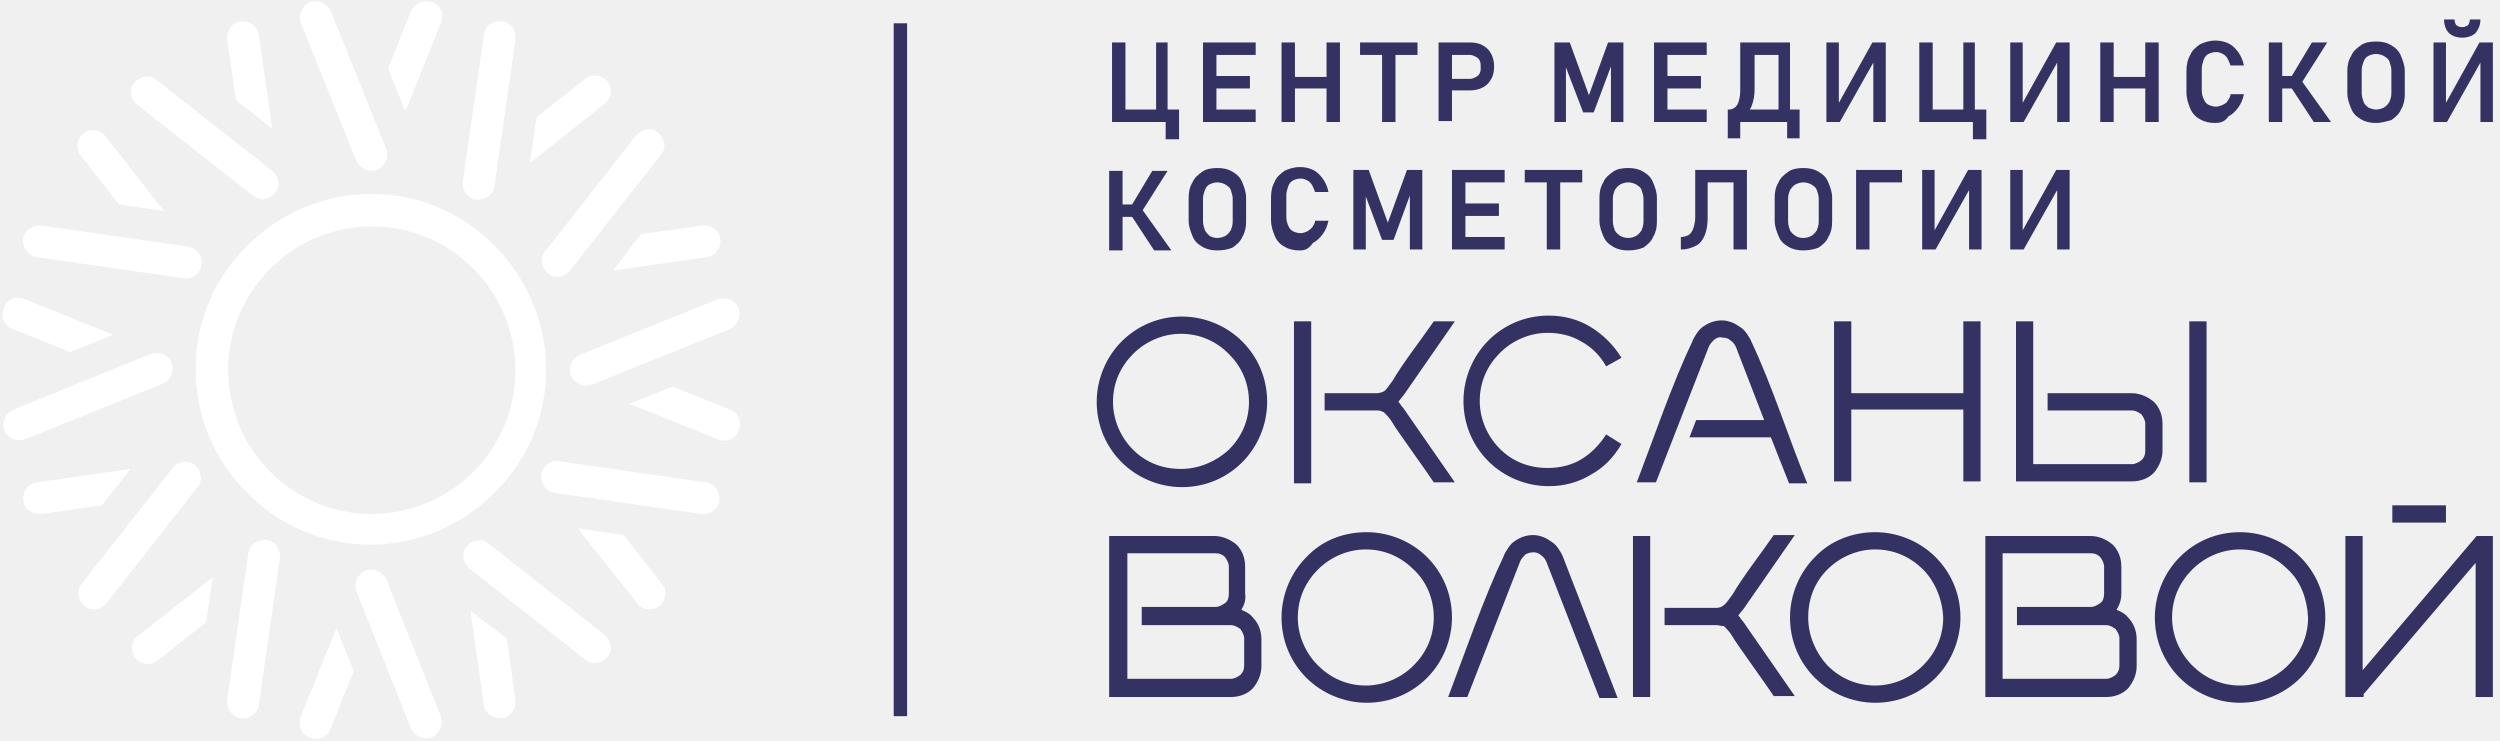
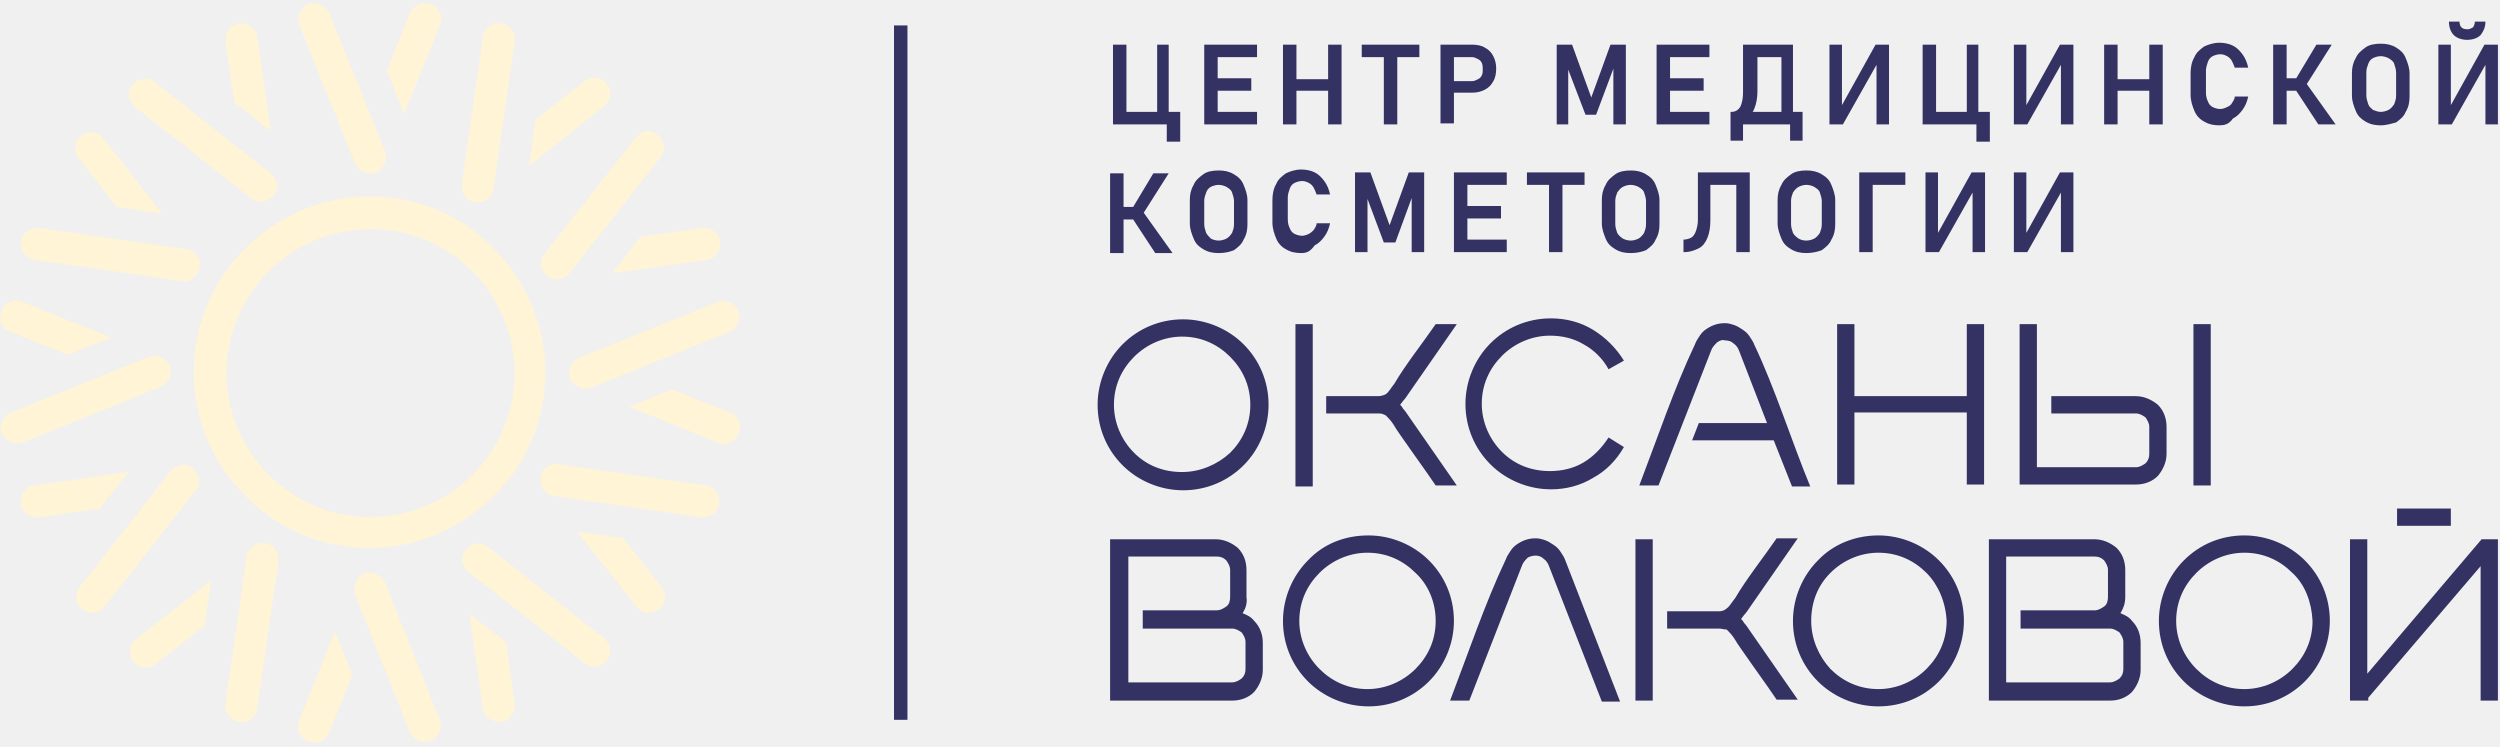
- <svg xmlns="http://www.w3.org/2000/svg" width="304" height="90" viewBox="0 0 304 90" fill="none">
-   <path fill-rule="evenodd" clip-rule="evenodd" d="M61.632 77.649L62.68 85.108C62.797 86.156 62.098 87.205 61.05 87.322C60.002 87.438 58.954 86.739 58.837 85.69L57.207 74.27L61.632 77.649ZM81.777 47L88.763 49.797C89.811 50.147 90.277 51.312 89.811 52.361C89.462 53.41 88.297 53.876 87.249 53.41L76.537 49.098L81.777 47ZM65.242 14.254L71.18 9.592C71.996 8.893 73.276 9.126 73.859 9.942C74.557 10.758 74.324 12.04 73.509 12.622L64.427 19.847L65.242 14.254ZM75.838 65.063L80.496 71.007C81.195 71.822 80.962 73.104 80.147 73.687C79.331 74.386 78.05 74.153 77.468 73.337L70.249 64.248L75.838 65.063ZM77.934 28.471L85.386 27.422C86.434 27.306 87.482 28.005 87.599 29.054C87.715 30.103 87.017 31.151 85.969 31.268L74.557 32.899L77.934 28.471ZM47.193 8.31L49.988 1.318C50.454 0.386 51.618 -0.08 52.55 0.269C53.598 0.619 54.063 1.784 53.598 2.833L49.289 13.555L47.193 8.31ZM14.473 24.858L9.815 18.915C9.117 18.099 9.35 16.817 10.165 16.235C10.98 15.536 12.261 15.769 12.843 16.584L19.946 25.674L14.473 24.858ZM28.679 12.156L27.631 4.814C27.515 3.765 28.213 2.717 29.261 2.6C30.309 2.484 31.357 3.183 31.474 4.232L33.104 15.652L28.679 12.156ZM43.001 81.611L40.207 88.604C39.857 89.652 38.693 90.119 37.645 89.652C36.597 89.303 36.131 88.137 36.597 87.089L40.905 76.367L43.001 81.611ZM8.534 42.805L1.548 40.008C0.5 39.658 0.034 38.493 0.5 37.444C0.849 36.395 2.014 35.929 3.062 36.395L13.774 40.707L8.534 42.805ZM12.377 61.451L5.041 62.5C3.877 62.616 2.945 61.917 2.829 60.868C2.712 59.819 3.411 58.77 4.459 58.654L15.87 57.022L12.377 61.451ZM25.069 75.668L19.131 80.329C18.316 81.029 17.035 80.796 16.453 79.98C15.754 79.164 15.987 77.882 16.802 77.3L25.884 70.191L25.069 75.668ZM87.249 36.395C88.297 36.046 89.345 36.512 89.811 37.444C90.16 38.493 89.695 39.542 88.763 40.008L71.996 46.767C70.948 47.117 69.9 46.651 69.434 45.718C69.084 44.67 69.55 43.621 70.482 43.155L87.249 36.395ZM73.509 77.183C74.324 77.882 74.557 79.048 73.859 79.863C73.16 80.679 71.996 80.912 71.18 80.213L57.091 69.142C56.276 68.443 56.043 67.278 56.742 66.462C57.44 65.646 58.605 65.413 59.42 66.112L73.509 77.183ZM85.852 58.654C86.9 58.77 87.599 59.819 87.482 60.868C87.366 61.917 86.318 62.616 85.27 62.5L67.454 59.936C66.406 59.819 65.708 58.77 65.824 57.722C65.941 56.673 66.989 55.857 68.037 56.09L85.852 58.654ZM58.837 4.232C58.954 3.183 60.002 2.367 61.05 2.6C62.098 2.717 62.797 3.649 62.68 4.814L60.118 22.644C60.002 23.693 58.954 24.392 57.906 24.276C56.858 24.159 56.159 23.11 56.276 22.062L58.837 4.232ZM77.352 16.468C78.05 15.652 79.215 15.419 80.03 16.118C80.845 16.817 81.078 17.983 80.379 18.799L69.317 32.899C68.619 33.715 67.454 33.948 66.639 33.249C65.824 32.55 65.591 31.384 66.29 30.569L77.352 16.468ZM36.597 2.833C36.248 1.784 36.714 0.736 37.645 0.269C38.693 -0.08 39.741 0.386 40.207 1.318L46.96 18.099C47.31 19.148 46.844 20.197 45.912 20.663C44.864 21.013 43.816 20.547 43.351 19.614L36.597 2.833ZM3.062 53.41C2.014 53.759 0.966 53.293 0.5 52.361C0.151 51.429 0.616 50.263 1.664 49.797L18.316 43.038C19.363 42.688 20.412 43.155 20.877 44.087C21.227 45.136 20.761 46.184 19.829 46.651L3.062 53.41ZM4.459 31.268C3.411 31.151 2.712 30.103 2.829 29.054C2.945 28.005 3.993 27.306 5.041 27.422L22.857 29.986C23.905 30.103 24.72 31.151 24.487 32.2C24.371 33.249 23.323 34.065 22.275 33.832L4.459 31.268ZM16.685 12.739C15.87 12.04 15.637 10.874 16.336 10.058C17.035 9.243 18.199 9.01 19.014 9.709L33.104 20.78C33.919 21.479 34.152 22.644 33.453 23.46C32.754 24.276 31.59 24.509 30.775 23.81L16.685 12.739ZM53.598 87.089C53.947 88.137 53.481 89.186 52.55 89.652C51.502 90.002 50.454 89.536 49.988 88.604L43.351 71.939C43.001 70.89 43.467 69.841 44.399 69.375C45.447 69.026 46.495 69.492 46.96 70.424L53.598 87.089ZM31.474 85.69C31.357 86.739 30.309 87.555 29.261 87.322C28.213 87.205 27.515 86.156 27.631 85.108L30.193 67.278C30.309 66.229 31.357 65.529 32.405 65.646C33.453 65.763 34.152 66.811 34.035 67.86L31.474 85.69ZM12.959 73.337C12.261 74.153 11.096 74.386 10.281 73.687C9.466 72.988 9.233 71.822 9.932 71.007L20.994 56.906C21.692 56.09 22.857 55.857 23.672 56.556C24.487 57.255 24.72 58.421 24.021 59.236L12.959 73.337ZM32.871 32.666C29.727 35.813 27.747 40.125 27.747 45.019C27.747 49.797 29.727 54.225 32.871 57.372C36.015 60.518 40.323 62.5 45.214 62.5C49.988 62.5 54.413 60.518 57.557 57.372C60.701 54.225 62.68 49.914 62.68 45.019C62.68 40.241 60.701 35.813 57.557 32.666C54.413 29.52 50.104 27.539 45.214 27.539C40.323 27.539 36.015 29.52 32.871 32.666ZM23.788 44.903C23.788 39.076 26.117 33.715 30.076 29.869C33.919 26.024 39.275 23.577 45.097 23.577C50.919 23.577 56.276 25.907 60.118 29.869C63.961 33.715 66.406 39.076 66.406 44.903C66.406 50.729 64.077 56.09 60.118 59.936C56.276 63.781 50.919 66.229 45.097 66.229C39.275 66.229 33.919 63.898 30.076 59.936C26.234 56.207 23.788 50.846 23.788 44.903Z" fill="white" />
-   <path d="M257.371 74.153C257.954 74.386 258.419 74.619 258.769 75.085C259.467 75.784 259.817 76.716 259.817 77.765V81.028C259.817 82.077 259.351 83.009 258.769 83.708C258.07 84.408 257.139 84.757 256.091 84.757H241.419V65.179H254.228C255.276 65.179 256.207 65.645 256.906 66.228C257.604 66.927 257.954 67.86 257.954 68.908V72.171C257.954 72.987 257.721 73.57 257.371 74.153ZM243.515 67.277V82.543H256.091C256.556 82.543 256.906 82.31 257.255 82.077C257.604 81.727 257.721 81.378 257.721 80.912V77.649C257.721 77.182 257.488 76.833 257.255 76.483C256.906 76.25 256.556 76.017 256.091 76.017H245.261V73.803H254.228C254.693 73.803 255.043 73.57 255.392 73.337C255.741 73.104 255.858 72.638 255.858 72.171V68.908C255.858 68.442 255.625 68.093 255.392 67.743C255.043 67.393 254.693 67.277 254.228 67.277H243.515ZM185.527 67.393C185.294 67.626 184.944 67.976 184.828 68.326L178.424 84.757H176.095C178.191 79.28 180.403 72.754 182.848 67.626C182.965 67.277 183.198 66.927 183.431 66.578C183.663 66.228 183.896 65.995 184.246 65.762C184.944 65.296 185.643 65.063 186.458 65.063C186.924 65.063 187.273 65.179 187.623 65.296C187.972 65.412 188.321 65.645 188.67 65.878C189.02 66.112 189.253 66.345 189.486 66.694C189.718 67.044 189.951 67.393 190.068 67.743L196.705 84.874H194.493L188.088 68.442C187.972 68.093 187.739 67.743 187.39 67.51C187.157 67.277 186.807 67.16 186.458 67.16C186.109 67.16 185.759 67.277 185.527 67.393ZM166.197 64.713C168.992 64.713 171.67 65.878 173.533 67.743C175.396 69.608 176.56 72.171 176.56 75.085C176.56 77.882 175.396 80.562 173.533 82.427C171.67 84.291 169.108 85.457 166.197 85.457C163.402 85.457 160.724 84.291 158.861 82.427C156.998 80.562 155.834 77.998 155.834 75.085C155.834 72.288 156.998 69.608 158.861 67.743C160.724 65.762 163.286 64.713 166.197 64.713ZM171.903 69.258C170.389 67.743 168.41 66.811 166.081 66.811C163.868 66.811 161.772 67.743 160.259 69.258C158.745 70.773 157.813 72.754 157.813 75.085C157.813 77.299 158.745 79.397 160.259 80.912C161.772 82.427 163.752 83.359 166.081 83.359C168.293 83.359 170.389 82.427 171.903 80.912C173.417 79.397 174.348 77.415 174.348 75.085C174.348 72.754 173.417 70.656 171.903 69.258ZM228.028 64.713C230.823 64.713 233.501 65.878 235.364 67.743C237.227 69.608 238.391 72.171 238.391 75.085C238.391 77.882 237.227 80.562 235.364 82.427C233.501 84.291 230.939 85.457 228.028 85.457C225.233 85.457 222.555 84.291 220.692 82.427C218.829 80.562 217.665 77.998 217.665 75.085C217.665 72.288 218.829 69.608 220.692 67.743C222.555 65.762 225.233 64.713 228.028 64.713ZM233.85 69.258C232.336 67.743 230.357 66.811 228.028 66.811C225.816 66.811 223.72 67.743 222.206 69.258C220.692 70.773 219.877 72.754 219.877 75.085C219.877 77.299 220.809 79.397 222.206 80.912C223.72 82.427 225.699 83.359 228.028 83.359C230.24 83.359 232.336 82.427 233.85 80.912C235.364 79.397 236.295 77.415 236.295 75.085C236.179 72.754 235.247 70.656 233.85 69.258ZM272.393 64.713C275.187 64.713 277.865 65.878 279.728 67.743C281.592 69.608 282.756 72.171 282.756 75.085C282.756 77.882 281.592 80.562 279.728 82.427C277.865 84.291 275.304 85.457 272.393 85.457C269.598 85.457 266.92 84.291 265.057 82.427C263.194 80.562 262.029 77.998 262.029 75.085C262.029 72.288 263.194 69.608 265.057 67.743C267.036 65.762 269.598 64.713 272.393 64.713ZM278.215 69.258C276.701 67.743 274.721 66.811 272.393 66.811C270.18 66.811 268.084 67.743 266.57 69.258C265.057 70.773 264.125 72.754 264.125 75.085C264.125 77.299 265.057 79.397 266.57 80.912C268.084 82.427 270.064 83.359 272.393 83.359C274.605 83.359 276.701 82.427 278.215 80.912C279.728 79.397 280.66 77.415 280.66 75.085C280.544 72.754 279.728 70.656 278.215 69.258ZM286.831 84.757H285.201V65.179H287.297V81.494L301.154 65.179H303.133V84.757H301.037V68.442L287.414 84.408V84.757H286.831ZM297.428 61.45V63.548H290.907V61.45H297.428ZM150.943 74.153C151.525 74.386 151.991 74.619 152.34 75.085C153.039 75.784 153.388 76.716 153.388 77.765V81.028C153.388 82.077 152.923 83.009 152.34 83.708C151.642 84.408 150.71 84.757 149.662 84.757H134.874V65.179H147.683C148.731 65.179 149.662 65.645 150.361 66.228C151.06 66.927 151.409 67.86 151.409 68.908V72.171C151.525 72.987 151.292 73.57 150.943 74.153ZM137.087 67.277V82.543H149.662C150.128 82.543 150.477 82.31 150.827 82.077C151.176 81.727 151.292 81.378 151.292 80.912V77.649C151.292 77.182 151.06 76.833 150.827 76.483C150.477 76.25 150.128 76.017 149.662 76.017H138.833V73.803H147.799C148.265 73.803 148.614 73.57 148.964 73.337C149.313 73.104 149.429 72.638 149.429 72.171V68.908C149.429 68.442 149.197 68.093 148.964 67.743C148.614 67.393 148.265 67.277 147.799 67.277H137.087ZM149.429 43.037C147.916 41.522 145.936 40.59 143.607 40.59C141.395 40.59 139.299 41.522 137.785 43.037C136.271 44.552 135.34 46.533 135.34 48.864C135.34 51.078 136.271 53.176 137.785 54.691C139.299 56.206 141.278 57.022 143.607 57.022C145.82 57.022 147.916 56.089 149.429 54.691C150.943 53.176 151.875 51.195 151.875 48.864C151.875 46.533 150.943 44.552 149.429 43.037ZM143.724 38.492C146.518 38.492 149.197 39.658 151.06 41.522C152.923 43.387 154.087 45.951 154.087 48.864C154.087 51.661 152.923 54.341 151.06 56.206C149.197 58.071 146.635 59.236 143.724 59.236C140.929 59.236 138.251 58.071 136.388 56.206C134.525 54.341 133.36 51.778 133.36 48.864C133.36 46.067 134.525 43.387 136.388 41.522C138.251 39.658 140.813 38.492 143.724 38.492ZM157.93 39.075H159.443V47.582V51.195V58.77H157.347V39.075H157.93ZM167.478 49.913H161.074V47.815H167.362C167.711 47.815 168.06 47.699 168.293 47.582C168.642 47.349 168.875 46.883 169.341 46.3C170.622 44.086 172.834 41.289 174.348 39.075H176.91L171.088 47.466C170.855 47.815 170.622 48.165 170.389 48.398C170.273 48.515 170.156 48.748 170.04 48.864C170.156 48.981 170.273 49.097 170.389 49.33C170.622 49.563 170.855 49.913 171.088 50.263L176.91 58.653H174.348C173.766 57.721 169.458 51.778 169.341 51.428C168.992 50.845 168.642 50.496 168.293 50.146C168.06 50.03 167.827 49.913 167.478 49.913ZM208.466 41.289C208.233 41.522 207.883 41.872 207.767 42.222L201.363 58.653H199.034C201.13 53.176 203.342 46.65 205.788 41.522C205.904 41.173 206.137 40.823 206.37 40.474C206.603 40.124 206.836 39.891 207.185 39.658C207.883 39.192 208.582 38.959 209.397 38.959C209.863 38.959 210.212 39.075 210.562 39.192C210.911 39.308 211.26 39.541 211.61 39.774C211.959 40.008 212.192 40.241 212.425 40.59C212.658 40.94 212.891 41.289 213.007 41.639C215.452 46.767 217.548 53.409 219.761 58.77H217.548L215.336 53.176H205.438L206.253 51.078H214.521L211.144 42.338C211.027 41.989 210.795 41.639 210.445 41.406C210.212 41.173 209.863 41.056 209.514 41.056C209.048 40.94 208.815 41.056 208.466 41.289ZM240.837 39.658V58.537H238.741V49.797H225.117V58.537H223.021V39.075H225.117V47.815H238.741V39.075H240.837V39.658ZM268.317 58.653H266.221V39.075H268.317V58.653ZM259.235 47.815C260.283 47.815 261.214 48.282 261.913 48.864C262.611 49.563 262.961 50.496 262.961 51.544V54.807C262.961 55.856 262.495 56.789 261.913 57.488C261.214 58.187 260.283 58.537 259.235 58.537H245.145V39.075H247.241V56.439H259.235C259.7 56.439 260.05 56.206 260.399 55.973C260.748 55.623 260.865 55.274 260.865 54.807V51.544C260.865 51.078 260.632 50.729 260.399 50.379C260.05 50.146 259.7 49.913 259.235 49.913H248.988V47.815H259.235ZM197.171 53.992C196.239 55.623 194.958 56.905 193.445 57.721C191.931 58.653 190.184 59.119 188.321 59.119C185.527 59.119 182.848 57.954 180.985 56.089C179.122 54.225 177.958 51.661 177.958 48.748C177.958 45.951 179.122 43.27 180.985 41.406C182.848 39.541 185.41 38.376 188.321 38.376C190.184 38.376 191.931 38.842 193.445 39.774C194.958 40.707 196.239 41.989 197.171 43.504L195.308 44.552C194.609 43.27 193.561 42.222 192.28 41.522C191.116 40.823 189.718 40.474 188.205 40.474C185.992 40.474 183.896 41.406 182.383 42.921C180.869 44.436 179.937 46.417 179.937 48.748C179.937 50.962 180.869 53.059 182.383 54.575C183.896 56.089 185.876 56.905 188.205 56.905C189.718 56.905 191.116 56.556 192.28 55.856C193.445 55.157 194.493 54.108 195.308 52.826L197.171 53.992ZM208.699 76.017H202.411V73.919H208.699C209.048 73.919 209.397 73.803 209.63 73.57C209.979 73.337 210.212 72.871 210.678 72.288C211.959 70.074 214.171 67.277 215.685 65.063H218.247L212.425 73.453C212.192 73.803 211.959 74.153 211.726 74.386C211.61 74.502 211.493 74.735 211.377 74.852C211.493 74.968 211.61 75.085 211.726 75.318C211.959 75.551 212.192 75.9 212.425 76.25L218.247 84.641H215.685C215.103 83.708 210.795 77.765 210.678 77.415C210.329 76.833 209.979 76.483 209.63 76.134C209.281 76.134 209.048 76.017 208.699 76.017ZM200.664 65.179V84.757H198.568V65.179H200.664Z" fill="#343263" />
-   <path d="M110.305 2.832H108.675V87.088H110.305V2.832Z" fill="#343263" />
-   <path d="M148.033 30.452C147.334 30.452 146.752 30.336 146.17 29.986C145.588 29.637 145.238 29.287 145.005 28.704C144.773 28.122 144.54 27.539 144.54 26.84V24.043C144.54 23.344 144.656 22.761 145.005 22.178C145.238 21.596 145.704 21.246 146.17 20.896C146.636 20.547 147.334 20.43 148.033 20.43C148.732 20.43 149.314 20.547 149.896 20.896C150.478 21.246 150.828 21.596 151.06 22.178C151.293 22.761 151.526 23.344 151.526 24.043V26.956C151.526 27.655 151.41 28.238 151.06 28.821C150.828 29.404 150.362 29.753 149.896 30.103C149.314 30.336 148.732 30.452 148.033 30.452ZM148.033 28.937C148.382 28.937 148.732 28.821 148.965 28.704C149.197 28.588 149.43 28.355 149.663 28.005C149.78 27.655 149.896 27.422 149.896 26.956V24.159C149.896 23.81 149.78 23.46 149.663 23.111C149.547 22.761 149.314 22.644 148.965 22.411C148.732 22.295 148.382 22.178 148.033 22.178C147.684 22.178 147.334 22.295 147.101 22.411C146.869 22.528 146.636 22.761 146.519 23.111C146.403 23.46 146.286 23.693 146.286 24.159V26.956C146.286 27.306 146.403 27.655 146.519 28.005C146.636 28.238 146.869 28.471 147.101 28.704C147.334 28.821 147.684 28.937 148.033 28.937ZM158.047 30.452C157.348 30.452 156.766 30.336 156.184 29.986C155.718 29.753 155.252 29.287 155.02 28.704C154.787 28.122 154.554 27.539 154.554 26.723V24.043C154.554 23.344 154.67 22.644 155.02 22.062C155.252 21.479 155.718 21.13 156.184 20.78C156.65 20.547 157.348 20.314 158.047 20.314C158.629 20.314 159.211 20.43 159.677 20.663C160.143 20.896 160.492 21.246 160.842 21.712C161.191 22.178 161.424 22.761 161.54 23.344H159.91C159.794 22.994 159.677 22.761 159.561 22.528C159.444 22.295 159.211 22.062 158.979 21.945C158.746 21.829 158.513 21.712 158.163 21.712C157.814 21.712 157.465 21.829 157.232 21.945C156.999 22.062 156.766 22.295 156.65 22.644C156.533 22.994 156.417 23.344 156.417 23.693V26.374C156.417 26.84 156.533 27.189 156.65 27.422C156.766 27.772 156.999 28.005 157.232 28.122C157.465 28.238 157.814 28.355 158.163 28.355C158.396 28.355 158.746 28.238 158.979 28.122C159.211 28.005 159.444 27.772 159.561 27.655C159.677 27.422 159.91 27.189 159.91 26.84H161.54C161.424 27.422 161.191 28.005 160.842 28.471C160.492 28.937 160.143 29.287 159.677 29.52C159.095 30.336 158.629 30.452 158.047 30.452ZM171.089 20.663H172.952V30.336H171.438V22.994L171.554 23.46L169.458 29.17H168.061L165.965 23.577L166.082 22.994V30.336H164.568V20.663H166.431L168.76 27.073L171.089 20.663ZM176.561 20.663H177.26H178.192H182.966V22.178H178.192V24.742H182.267V26.257H178.192V28.821H182.966V30.336H178.192H177.26H176.561V20.663ZM189.719 22.178V30.336H188.089V22.178H185.411V20.663H192.398V22.178H189.719ZM197.987 30.452C197.288 30.452 196.706 30.336 196.124 29.986C195.541 29.637 195.192 29.287 194.959 28.704C194.726 28.122 194.493 27.539 194.493 26.84V24.043C194.493 23.344 194.61 22.761 194.959 22.178C195.192 21.596 195.658 21.246 196.124 20.896C196.589 20.547 197.288 20.43 197.987 20.43C198.685 20.43 199.268 20.547 199.85 20.896C200.432 21.246 200.781 21.596 201.014 22.178C201.247 22.761 201.48 23.344 201.48 24.043V26.956C201.48 27.655 201.364 28.238 201.014 28.821C200.781 29.404 200.316 29.753 199.85 30.103C199.268 30.336 198.685 30.452 197.987 30.452ZM197.987 28.937C198.336 28.937 198.685 28.821 198.918 28.704C199.151 28.588 199.384 28.355 199.617 28.005C199.733 27.655 199.85 27.422 199.85 26.956V24.159C199.85 23.81 199.733 23.46 199.617 23.111C199.501 22.761 199.268 22.644 198.918 22.411C198.685 22.295 198.336 22.178 197.987 22.178C197.637 22.178 197.288 22.295 197.055 22.411C196.822 22.528 196.589 22.761 196.357 23.111C196.24 23.46 196.124 23.693 196.124 24.159V26.956C196.124 27.306 196.24 27.655 196.357 28.005C196.473 28.238 196.706 28.471 197.055 28.704C197.288 28.821 197.637 28.937 197.987 28.937ZM204.391 28.821C204.74 28.821 205.09 28.704 205.323 28.588C205.556 28.471 205.788 28.122 205.905 27.772C206.021 27.422 206.138 26.956 206.138 26.49V20.663H207.069H207.768H210.912H211.611H212.426V30.336H210.795V22.178H207.651V26.49C207.651 27.306 207.535 28.005 207.302 28.588C207.069 29.17 206.72 29.637 206.254 29.87C205.788 30.103 205.206 30.336 204.508 30.336H204.391V28.821ZM219.296 30.452C218.597 30.452 218.015 30.336 217.433 29.986C216.85 29.637 216.501 29.287 216.268 28.704C216.035 28.122 215.802 27.539 215.802 26.84V24.043C215.802 23.344 215.919 22.761 216.268 22.178C216.501 21.596 216.967 21.246 217.433 20.896C217.898 20.547 218.597 20.43 219.296 20.43C219.994 20.43 220.577 20.547 221.159 20.896C221.741 21.246 222.09 21.596 222.323 22.178C222.556 22.761 222.789 23.344 222.789 24.043V26.956C222.789 27.655 222.673 28.238 222.323 28.821C222.09 29.404 221.625 29.753 221.159 30.103C220.577 30.336 219.878 30.452 219.296 30.452ZM219.296 28.937C219.645 28.937 219.994 28.821 220.227 28.704C220.46 28.588 220.693 28.355 220.926 28.005C221.042 27.655 221.159 27.422 221.159 26.956V24.159C221.159 23.81 221.042 23.46 220.926 23.111C220.809 22.761 220.577 22.644 220.227 22.411C219.994 22.295 219.645 22.178 219.296 22.178C218.946 22.178 218.597 22.295 218.364 22.411C218.131 22.528 217.898 22.761 217.666 23.111C217.549 23.46 217.433 23.693 217.433 24.159V26.956C217.433 27.306 217.549 27.655 217.666 28.005C217.782 28.238 218.015 28.471 218.364 28.704C218.597 28.821 218.83 28.937 219.296 28.937ZM225.7 20.663H226.399H227.33H231.289V22.178H227.33V30.336H225.7V20.663ZM301.62 2.367C301.62 3.066 301.388 3.533 301.038 3.999C300.689 4.348 300.107 4.581 299.408 4.581C298.709 4.581 298.127 4.348 297.778 3.999C297.429 3.649 297.196 3.066 297.196 2.367H298.477C298.477 2.717 298.593 2.95 298.709 3.066C298.826 3.183 299.059 3.299 299.408 3.299C299.757 3.299 299.874 3.183 300.107 3.066C300.223 2.95 300.34 2.6 300.34 2.367H301.62ZM140.348 5.164H141.978V13.322H142.677H143.375V16.934H141.745V14.836H140.464H136.738H136.039H135.224V5.164H136.855V13.322H140.581V5.164H140.348ZM146.286 5.164H146.985H147.917H152.691V6.679H147.917V9.243H151.992V10.758H147.917V13.322H152.691V14.836H147.917H146.985H146.286V5.164ZM176.561 6.679V9.592H178.774C179.007 9.592 179.24 9.476 179.472 9.359C179.705 9.243 179.822 9.126 179.938 8.893C180.055 8.66 180.055 8.427 180.055 8.194C180.055 7.961 180.055 7.611 179.938 7.378C179.822 7.145 179.705 7.029 179.472 6.912C179.24 6.796 179.007 6.679 178.774 6.679H176.561ZM174.931 5.164H175.746H176.561H178.774C179.356 5.164 179.938 5.281 180.288 5.514C180.753 5.747 181.103 6.096 181.335 6.562C181.568 7.029 181.685 7.495 181.685 8.077C181.685 8.66 181.568 9.243 181.335 9.592C181.103 10.059 180.753 10.408 180.288 10.641C179.822 10.874 179.356 10.991 178.774 10.991H176.561V14.72H174.931V5.164ZM161.307 5.164H162.938V14.836H161.307V10.758H157.465V14.836H155.835V5.164H157.465V9.359H161.307V5.164ZM169.691 6.679V14.836H168.061V6.679H165.383V5.164H172.369V6.679H169.691ZM201.131 5.164H201.829H202.761H207.535V6.679H202.761V9.243H206.836V10.758H202.761V13.322H207.535V14.836H202.761H201.829H201.131V5.164ZM213.357 6.679V10.874C213.357 11.573 213.241 12.273 213.008 12.855C212.891 13.088 212.891 13.205 212.775 13.322H216.268V6.679H213.357ZM210.213 13.322C210.679 13.322 211.028 13.088 211.261 12.739C211.494 12.273 211.611 11.69 211.611 10.991V5.164H212.542H213.241H216.152H216.85H217.666V13.322H218.248H218.83V16.818H217.316V14.836H216.152H211.611V16.818H210.097V14.836V13.322H210.213ZM238.509 5.164H240.139V13.322H240.838H241.536V16.934H239.906V14.836H238.625H234.899H234.2H233.385V5.164H235.015V13.322H238.742V5.164H238.509ZM260.866 5.164H262.496V14.836H260.866V10.758H257.023V14.836H255.393V5.164H257.023V9.359H260.866V5.164ZM269.366 14.953C268.667 14.953 268.085 14.836 267.503 14.487C267.037 14.254 266.571 13.788 266.338 13.205C266.106 12.622 265.873 12.04 265.873 11.224V8.66C265.873 7.961 265.989 7.262 266.338 6.679C266.571 6.096 267.037 5.747 267.503 5.397C267.969 5.164 268.667 4.931 269.366 4.931C269.948 4.931 270.53 5.048 270.996 5.281C271.462 5.514 271.811 5.863 272.161 6.329C272.51 6.796 272.743 7.378 272.859 7.961H271.229C271.113 7.611 270.996 7.378 270.88 7.145C270.763 6.912 270.53 6.679 270.297 6.562C270.065 6.446 269.832 6.329 269.482 6.329C269.133 6.329 268.784 6.446 268.551 6.562C268.318 6.679 268.085 6.912 267.969 7.262C267.852 7.611 267.736 7.961 267.736 8.311V10.991C267.736 11.457 267.852 11.807 267.969 12.04C268.085 12.389 268.318 12.622 268.551 12.739C268.784 12.855 269.133 12.972 269.482 12.972C269.715 12.972 270.065 12.855 270.297 12.739C270.53 12.622 270.763 12.506 270.88 12.273C270.996 12.04 271.229 11.807 271.229 11.457H272.859C272.743 12.04 272.51 12.622 272.161 13.088C271.811 13.555 271.462 13.904 270.996 14.137C270.53 14.836 269.948 14.953 269.366 14.953ZM278.681 9.243L281.127 5.164H282.99L279.962 9.942L283.455 14.836H281.359L278.681 10.758H277.517V14.836H275.887V5.164H277.517V9.243H278.681ZM288.928 14.953C288.23 14.953 287.647 14.836 287.065 14.487C286.483 14.137 286.134 13.788 285.901 13.205C285.668 12.622 285.435 12.04 285.435 11.341V8.66C285.435 7.961 285.551 7.378 285.901 6.796C286.134 6.213 286.599 5.863 287.065 5.514C287.531 5.164 288.23 5.048 288.928 5.048C289.627 5.048 290.209 5.164 290.791 5.514C291.374 5.863 291.723 6.213 291.956 6.796C292.189 7.378 292.422 7.961 292.422 8.66V11.457C292.422 12.156 292.305 12.739 291.956 13.322C291.723 13.904 291.257 14.254 290.791 14.604C290.326 14.72 289.627 14.953 288.928 14.953ZM288.928 13.322C289.278 13.322 289.627 13.205 289.86 13.088C290.093 12.972 290.326 12.739 290.558 12.389C290.675 12.04 290.791 11.807 290.791 11.341V8.544C290.791 8.194 290.675 7.844 290.558 7.495C290.442 7.145 290.209 7.029 289.86 6.796C289.627 6.679 289.278 6.562 288.928 6.562C288.579 6.562 288.23 6.679 287.997 6.796C287.764 6.912 287.531 7.145 287.414 7.495C287.298 7.844 287.182 8.077 287.182 8.544V11.341C287.182 11.69 287.298 12.04 287.414 12.389C287.531 12.739 287.764 12.855 287.997 13.088C288.346 13.205 288.579 13.322 288.928 13.322ZM245.961 12.506L250.036 5.164H251.667V14.836H250.153V7.611L246.077 14.836H244.447V5.164H245.961V12.506ZM223.604 12.506L227.68 5.164H229.31V14.836H227.796V7.611L223.721 14.836H222.09V5.164H223.604V12.506ZM195.891 8.077L193.795 13.671H192.514L190.418 8.194V14.836H189.021V5.164H190.884L193.213 11.573L195.541 5.164H197.405V14.836H195.891V8.077ZM301.62 14.836V7.611L297.545 14.836H295.915V5.164H297.429V12.506L301.504 5.164H303.134V14.836H301.62ZM235.248 28.005L239.324 20.663H240.954V30.336H239.44V23.111L235.365 30.336H233.735V20.663H235.248V28.005ZM245.961 28.005L250.036 20.663H251.667V30.336H250.153V23.111L246.077 30.336H244.447V20.663H245.961V28.005ZM137.67 24.859L140.115 20.78H141.978L138.95 25.558L142.444 30.452H140.348L137.67 26.374H136.505V30.452H134.875V20.78H136.505V24.859H137.67Z" fill="#343263" />
+ <svg xmlns="http://www.w3.org/2000/svg" width="640" height="191" viewBox="0 0 640 191" fill="none">
+   <path fill-rule="evenodd" clip-rule="evenodd" d="M129.536 164.361L131.749 180.096C131.995 182.309 130.52 184.522 128.307 184.768C126.094 185.013 123.881 183.538 123.635 181.325L120.193 157.23L129.536 164.361ZM172.071 99.697L186.823 105.598C189.036 106.336 190.02 108.794 189.036 111.007C188.299 113.22 185.84 114.203 183.627 113.22L161.007 104.123L172.071 99.697ZM137.158 30.608L149.697 20.774C151.418 19.299 154.123 19.79 155.352 21.511C156.827 23.232 156.336 25.937 154.615 27.166L135.437 42.41L137.158 30.608ZM159.532 137.807L169.367 150.346C170.842 152.067 170.35 154.772 168.629 156.001C166.908 157.476 164.203 156.984 162.974 155.263L147.73 136.086L159.532 137.807ZM163.958 60.604L179.693 58.392C181.906 58.146 184.119 59.621 184.365 61.834C184.61 64.046 183.135 66.259 180.922 66.505L156.827 69.947L163.958 60.604ZM99.049 18.069L104.949 3.317C105.933 1.35 108.391 0.367 110.358 1.104C112.571 1.842 113.555 4.301 112.571 6.513L103.474 29.133L99.049 18.069ZM29.96 52.982L20.125 40.443C18.65 38.722 19.141 36.017 20.863 34.788C22.584 33.313 25.288 33.805 26.517 35.526L41.515 54.703L29.96 52.982ZM59.956 26.183L57.743 10.693C57.497 8.48 58.972 6.268 61.185 6.022C63.398 5.776 65.61 7.251 65.856 9.464L69.298 33.559L59.956 26.183ZM90.197 172.72L84.296 187.472C83.559 189.685 81.1 190.668 78.887 189.685C76.674 188.947 75.691 186.489 76.674 184.276L85.772 161.656L90.197 172.72ZM17.42 90.846L2.668 84.945C0.455 84.208 -0.528 81.749 0.455 79.536C1.193 77.323 3.652 76.34 5.865 77.323L28.484 86.42L17.42 90.846ZM25.534 130.185L10.044 132.398C7.586 132.644 5.619 131.168 5.373 128.956C5.127 126.743 6.602 124.53 8.815 124.284L32.91 120.842L25.534 130.185ZM52.334 160.181L39.794 170.015C38.073 171.491 35.369 170.999 34.139 169.278C32.664 167.557 33.156 164.852 34.877 163.623L54.055 148.625L52.334 160.181ZM183.627 77.323C185.84 76.586 188.053 77.569 189.036 79.536C189.774 81.749 188.79 83.962 186.823 84.945L151.418 99.206C149.206 99.943 146.993 98.96 146.009 96.993C145.272 94.78 146.255 92.567 148.222 91.584L183.627 77.323ZM154.615 163.377C156.336 164.852 156.827 167.311 155.352 169.032C153.877 170.753 151.418 171.245 149.697 169.77L119.947 146.412C118.226 144.937 117.734 142.478 119.21 140.757C120.685 139.036 123.144 138.544 124.865 140.02L154.615 163.377ZM180.677 124.284C182.889 124.53 184.365 126.743 184.119 128.956C183.873 131.168 181.66 132.644 179.447 132.398L141.829 126.989C139.617 126.743 138.141 124.53 138.387 122.317C138.633 120.104 140.846 118.383 143.059 118.875L180.677 124.284ZM123.635 9.464C123.881 7.251 126.094 5.53 128.307 6.022C130.52 6.268 131.995 8.234 131.749 10.693L126.34 48.311C126.094 50.524 123.881 51.999 121.668 51.753C119.455 51.507 117.98 49.294 118.226 47.082L123.635 9.464ZM162.728 35.28C164.203 33.559 166.662 33.067 168.383 34.542C170.104 36.017 170.596 38.476 169.121 40.197L145.763 69.947C144.288 71.668 141.829 72.16 140.108 70.685C138.387 69.21 137.896 66.751 139.371 65.03L162.728 35.28ZM76.674 6.513C75.937 4.301 76.92 2.088 78.887 1.104C81.1 0.367 83.313 1.35 84.296 3.317L98.557 38.722C99.294 40.935 98.311 43.148 96.344 44.131C94.131 44.869 91.918 43.885 90.935 41.918L76.674 6.513ZM5.865 113.22C3.652 113.958 1.439 112.974 0.455 111.007C-0.282 109.04 0.701 106.582 2.914 105.598L38.073 91.338C40.286 90.6 42.499 91.584 43.482 93.551C44.22 95.763 43.236 97.976 41.27 98.96L5.865 113.22ZM8.815 66.505C6.602 66.259 5.127 64.046 5.373 61.834C5.619 59.621 7.831 58.146 10.044 58.392L47.662 63.801C49.875 64.046 51.596 66.259 51.104 68.472C50.858 70.685 48.645 72.406 46.433 71.914L8.815 66.505ZM34.631 27.412C32.91 25.937 32.418 23.478 33.894 21.757C35.369 20.036 37.827 19.544 39.548 21.02L69.298 44.377C71.019 45.852 71.511 48.311 70.036 50.032C68.561 51.753 66.102 52.245 64.381 50.77L34.631 27.412ZM112.571 184.276C113.309 186.489 112.325 188.701 110.358 189.685C108.146 190.423 105.933 189.439 104.949 187.472L90.935 152.313C90.197 150.1 91.181 147.887 93.148 146.904C95.36 146.166 97.573 147.15 98.557 149.117L112.571 184.276ZM65.856 181.325C65.61 183.538 63.398 185.259 61.185 184.768C58.972 184.522 57.497 182.309 57.743 180.096L63.152 142.478C63.398 140.265 65.61 138.79 67.823 139.036C70.036 139.282 71.511 141.495 71.265 143.708L65.856 181.325ZM26.763 155.263C25.288 156.984 22.829 157.476 21.108 156.001C19.387 154.526 18.895 152.067 20.371 150.346L43.728 120.596C45.203 118.875 47.662 118.383 49.383 119.858C51.104 121.334 51.596 123.792 50.121 125.513L26.763 155.263ZM68.807 69.456C62.168 76.094 57.989 85.191 57.989 95.517C57.989 105.598 62.168 114.941 68.807 121.58C75.445 128.218 84.542 132.398 94.869 132.398C104.949 132.398 114.292 128.218 120.931 121.58C127.569 114.941 131.749 105.844 131.749 95.517C131.749 85.437 127.569 76.094 120.931 69.456C114.292 62.817 105.195 58.637 94.869 58.637C84.542 58.637 75.445 62.817 68.807 69.456ZM49.629 95.272C49.629 82.978 54.546 71.668 62.906 63.555C71.019 55.441 82.329 50.278 94.623 50.278C106.916 50.278 118.226 55.195 126.34 63.555C134.453 71.668 139.617 82.978 139.617 95.272C139.617 107.565 134.699 118.875 126.34 126.989C118.226 135.102 106.916 140.265 94.623 140.265C82.329 140.265 71.019 135.348 62.906 126.989C54.792 119.121 49.629 107.811 49.629 95.272Z" fill="#FFF4D5" />
+   <path d="M542.838 156.983C544.067 157.475 545.05 157.967 545.788 158.95C547.263 160.426 548.001 162.392 548.001 164.605V171.49C548.001 173.702 547.017 175.669 545.788 177.145C544.313 178.62 542.346 179.357 540.133 179.357H509.154V138.052H536.199C538.412 138.052 540.379 139.035 541.854 140.264C543.329 141.74 544.067 143.707 544.067 145.919V152.804C544.067 154.525 543.575 155.754 542.838 156.983ZM513.579 142.477V174.686H540.133C541.117 174.686 541.854 174.194 542.592 173.702C543.329 172.965 543.575 172.227 543.575 171.244V164.359C543.575 163.376 543.083 162.638 542.592 161.901C541.854 161.409 541.117 160.917 540.133 160.917H517.267V156.246H536.199C537.183 156.246 537.92 155.754 538.658 155.262C539.395 154.771 539.641 153.787 539.641 152.804V145.919C539.641 144.936 539.15 144.198 538.658 143.461C537.92 142.723 537.183 142.477 536.199 142.477H513.579ZM391.137 142.723C390.645 143.215 389.908 143.952 389.662 144.69L376.139 179.357H371.222C375.647 167.802 380.319 154.033 385.482 143.215C385.728 142.477 386.22 141.74 386.711 141.002C387.203 140.264 387.695 139.773 388.433 139.281C389.908 138.297 391.383 137.806 393.104 137.806C394.088 137.806 394.825 138.052 395.563 138.297C396.3 138.543 397.038 139.035 397.776 139.527C398.513 140.019 399.005 140.51 399.497 141.248C399.988 141.985 400.48 142.723 400.726 143.461L414.74 179.603H410.069L396.546 144.936C396.3 144.198 395.809 143.461 395.071 142.969C394.579 142.477 393.842 142.231 393.104 142.231C392.366 142.231 391.629 142.477 391.137 142.723ZM350.323 137.068C356.224 137.068 361.879 139.527 365.813 143.461C369.747 147.395 372.205 152.804 372.205 158.95C372.205 164.851 369.747 170.506 365.813 174.44C361.879 178.374 356.47 180.833 350.323 180.833C344.422 180.833 338.767 178.374 334.833 174.44C330.899 170.506 328.441 165.097 328.441 158.95C328.441 153.05 330.899 147.395 334.833 143.461C338.767 139.281 344.176 137.068 350.323 137.068ZM362.371 146.657C359.174 143.461 354.995 141.494 350.077 141.494C345.406 141.494 340.98 143.461 337.784 146.657C334.587 149.853 332.621 154.033 332.621 158.95C332.621 163.622 334.587 168.047 337.784 171.244C340.98 174.44 345.16 176.407 350.077 176.407C354.749 176.407 359.174 174.44 362.371 171.244C365.567 168.047 367.534 163.868 367.534 158.95C367.534 154.033 365.567 149.607 362.371 146.657ZM480.879 137.068C486.78 137.068 492.435 139.527 496.369 143.461C500.302 147.395 502.761 152.804 502.761 158.95C502.761 164.851 500.302 170.506 496.369 174.44C492.435 178.374 487.026 180.833 480.879 180.833C474.978 180.833 469.323 178.374 465.389 174.44C461.455 170.506 458.997 165.097 458.997 158.95C458.997 153.05 461.455 147.395 465.389 143.461C469.323 139.281 474.978 137.068 480.879 137.068ZM493.172 146.657C489.976 143.461 485.796 141.494 480.879 141.494C476.207 141.494 471.782 143.461 468.585 146.657C465.389 149.853 463.668 154.033 463.668 158.95C463.668 163.622 465.635 168.047 468.585 171.244C471.782 174.44 475.962 176.407 480.879 176.407C485.55 176.407 489.976 174.44 493.172 171.244C496.369 168.047 498.336 163.868 498.336 158.95C498.09 154.033 496.123 149.607 493.172 146.657ZM574.555 137.068C580.455 137.068 586.11 139.527 590.044 143.461C593.978 147.395 596.437 152.804 596.437 158.95C596.437 164.851 593.978 170.506 590.044 174.44C586.11 178.374 580.701 180.833 574.555 180.833C568.654 180.833 562.999 178.374 559.065 174.44C555.131 170.506 552.672 165.097 552.672 158.95C552.672 153.05 555.131 147.395 559.065 143.461C563.245 139.281 568.654 137.068 574.555 137.068ZM586.848 146.657C583.652 143.461 579.472 141.494 574.555 141.494C569.883 141.494 565.457 143.461 562.261 146.657C559.065 149.853 557.098 154.033 557.098 158.95C557.098 163.622 559.065 168.047 562.261 171.244C565.457 174.44 569.637 176.407 574.555 176.407C579.226 176.407 583.652 174.44 586.848 171.244C590.044 168.047 592.011 163.868 592.011 158.95C591.765 154.033 590.044 149.607 586.848 146.657ZM605.042 179.357H601.6V138.052H606.026V172.473L635.284 138.052H639.464V179.357H635.038V144.936L606.271 178.62V179.357H605.042ZM627.416 130.184V134.609H613.648V130.184H627.416ZM318.114 156.983C319.344 157.475 320.327 157.967 321.065 158.95C322.54 160.426 323.278 162.392 323.278 164.605V171.49C323.278 173.702 322.294 175.669 321.065 177.145C319.59 178.62 317.623 179.357 315.41 179.357H284.185V138.052H311.23C313.443 138.052 315.41 139.035 316.885 140.264C318.36 141.74 319.098 143.707 319.098 145.919V152.804C319.344 154.525 318.852 155.754 318.114 156.983ZM288.856 142.477V174.686H315.41C316.393 174.686 317.131 174.194 317.868 173.702C318.606 172.965 318.852 172.227 318.852 171.244V164.359C318.852 163.376 318.36 162.638 317.868 161.901C317.131 161.409 316.393 160.917 315.41 160.917H292.544V156.246H311.476C312.459 156.246 313.197 155.754 313.935 155.262C314.672 154.771 314.918 153.787 314.918 152.804V145.919C314.918 144.936 314.426 144.198 313.935 143.461C313.197 142.723 312.459 142.477 311.476 142.477H288.856ZM314.918 91.337C311.722 88.14 307.542 86.173 302.625 86.173C297.953 86.173 293.528 88.14 290.331 91.337C287.135 94.533 285.168 98.713 285.168 103.63C285.168 108.302 287.135 112.727 290.331 115.923C293.528 119.12 297.707 120.841 302.625 120.841C307.296 120.841 311.722 118.874 314.918 115.923C318.114 112.727 320.081 108.547 320.081 103.63C320.081 98.713 318.114 94.533 314.918 91.337ZM302.871 81.748C308.771 81.748 314.426 84.207 318.36 88.14C322.294 92.074 324.753 97.483 324.753 103.63C324.753 109.531 322.294 115.186 318.36 119.12C314.426 123.054 309.017 125.512 302.871 125.512C296.97 125.512 291.315 123.054 287.381 119.12C283.447 115.186 280.988 109.777 280.988 103.63C280.988 97.729 283.447 92.074 287.381 88.14C291.315 84.207 296.724 81.748 302.871 81.748ZM332.866 82.977H336.063V100.926V108.547V124.529H331.637V82.977H332.866ZM353.028 105.843H339.505V101.417H352.782C353.519 101.417 354.257 101.171 354.749 100.926C355.486 100.434 355.978 99.45 356.961 98.221C359.666 93.549 364.337 87.649 367.534 82.977H372.943L360.649 100.68C360.158 101.417 359.666 102.155 359.174 102.647C358.928 102.892 358.683 103.384 358.437 103.63C358.683 103.876 358.928 104.122 359.174 104.614C359.666 105.105 360.158 105.843 360.649 106.58L372.943 124.283H367.534C366.304 122.316 357.207 109.777 356.961 109.039C356.224 107.81 355.486 107.072 354.749 106.335C354.257 106.089 353.765 105.843 353.028 105.843ZM439.573 87.649C439.081 88.14 438.344 88.878 438.098 89.616L424.575 124.283H419.658C424.083 112.727 428.755 98.959 433.918 88.14C434.164 87.403 434.656 86.665 435.147 85.928C435.639 85.19 436.131 84.698 436.869 84.207C438.344 83.223 439.819 82.731 441.54 82.731C442.523 82.731 443.261 82.977 443.999 83.223C444.736 83.469 445.474 83.961 446.211 84.452C446.949 84.944 447.441 85.436 447.933 86.173C448.424 86.911 448.916 87.649 449.162 88.386C454.325 99.204 458.751 113.219 463.422 124.529H458.751L454.079 112.727H433.181L434.902 108.302H452.358L445.228 89.862C444.982 89.124 444.49 88.386 443.753 87.894C443.261 87.403 442.523 87.157 441.786 87.157C440.802 86.911 440.311 87.157 439.573 87.649ZM507.924 84.207V124.037H503.499V105.597H474.732V124.037H470.307V82.977H474.732V101.417H503.499V82.977H507.924V84.207ZM565.949 124.283H561.524V82.977H565.949V124.283ZM546.771 101.417C548.984 101.417 550.951 102.401 552.426 103.63C553.902 105.105 554.639 107.072 554.639 109.285V116.169C554.639 118.382 553.656 120.349 552.426 121.824C550.951 123.299 548.984 124.037 546.771 124.037H517.021V82.977H521.447V119.611H546.771C547.755 119.611 548.493 119.12 549.23 118.628C549.968 117.89 550.214 117.153 550.214 116.169V109.285C550.214 108.302 549.722 107.564 549.23 106.826C548.493 106.335 547.755 105.843 546.771 105.843H525.135V101.417H546.771ZM415.724 114.448C413.757 117.89 411.052 120.595 407.856 122.316C404.66 124.283 400.972 125.266 397.038 125.266C391.137 125.266 385.482 122.808 381.548 118.874C377.614 114.94 375.156 109.531 375.156 103.384C375.156 97.483 377.614 91.828 381.548 87.894C385.482 83.961 390.891 81.502 397.038 81.502C400.972 81.502 404.66 82.485 407.856 84.452C411.052 86.419 413.757 89.124 415.724 92.32L411.79 94.533C410.315 91.828 408.102 89.616 405.397 88.14C402.939 86.665 399.988 85.928 396.792 85.928C392.121 85.928 387.695 87.894 384.499 91.091C381.302 94.287 379.335 98.467 379.335 103.384C379.335 108.056 381.302 112.481 384.499 115.678C387.695 118.874 391.875 120.595 396.792 120.595C399.988 120.595 402.939 119.857 405.397 118.382C407.856 116.907 410.069 114.694 411.79 111.99L415.724 114.448ZM440.065 160.917H426.788V156.492H440.065C440.802 156.492 441.54 156.246 442.032 155.754C442.769 155.262 443.261 154.279 444.245 153.05C446.949 148.378 451.621 142.477 454.817 137.806H460.226L447.933 155.508C447.441 156.246 446.949 156.983 446.457 157.475C446.211 157.721 445.966 158.213 445.72 158.459C445.966 158.704 446.211 158.95 446.457 159.442C446.949 159.934 447.441 160.671 447.933 161.409L460.226 179.111H454.817C453.588 177.145 444.49 164.605 444.245 163.868C443.507 162.638 442.769 161.901 442.032 161.163C441.294 161.163 440.802 160.917 440.065 160.917ZM423.1 138.052V179.357H418.674V138.052H423.1Z" fill="#343263" />
+   <path d="M232.309 6.512H228.867V184.274H232.309V6.512Z" fill="#343263" />
+   <path d="M311.971 64.784C310.495 64.784 309.266 64.538 308.037 63.8C306.807 63.063 306.07 62.325 305.578 61.096C305.086 59.867 304.595 58.637 304.595 57.162V51.261C304.595 49.786 304.84 48.557 305.578 47.327C306.07 46.098 307.053 45.36 308.037 44.623C309.02 43.885 310.495 43.639 311.971 43.639C313.446 43.639 314.675 43.885 315.904 44.623C317.134 45.36 317.871 46.098 318.363 47.327C318.855 48.557 319.347 49.786 319.347 51.261V57.408C319.347 58.883 319.101 60.112 318.363 61.342C317.871 62.571 316.888 63.309 315.904 64.046C314.675 64.538 313.446 64.784 311.971 64.784ZM311.971 61.588C312.708 61.588 313.446 61.342 313.938 61.096C314.429 60.85 314.921 60.358 315.413 59.621C315.659 58.883 315.904 58.391 315.904 57.408V51.507C315.904 50.77 315.659 50.032 315.413 49.294C315.167 48.557 314.675 48.311 313.938 47.819C313.446 47.573 312.708 47.327 311.971 47.327C311.233 47.327 310.495 47.573 310.004 47.819C309.512 48.065 309.02 48.557 308.774 49.294C308.528 50.032 308.283 50.524 308.283 51.507V57.408C308.283 58.145 308.528 58.883 308.774 59.621C309.02 60.112 309.512 60.604 310.004 61.096C310.495 61.342 311.233 61.588 311.971 61.588ZM333.115 64.784C331.64 64.784 330.411 64.538 329.181 63.8C328.198 63.309 327.214 62.325 326.723 61.096C326.231 59.867 325.739 58.637 325.739 56.916V51.261C325.739 49.786 325.985 48.311 326.723 47.081C327.214 45.852 328.198 45.114 329.181 44.377C330.165 43.885 331.64 43.393 333.115 43.393C334.345 43.393 335.574 43.639 336.557 44.131C337.541 44.623 338.278 45.36 339.016 46.344C339.754 47.327 340.245 48.557 340.491 49.786H337.049C336.803 49.048 336.557 48.557 336.311 48.065C336.066 47.573 335.574 47.081 335.082 46.836C334.59 46.59 334.099 46.344 333.361 46.344C332.623 46.344 331.886 46.59 331.394 46.836C330.902 47.081 330.411 47.573 330.165 48.311C329.919 49.048 329.673 49.786 329.673 50.524V56.179C329.673 57.162 329.919 57.9 330.165 58.391C330.411 59.129 330.902 59.621 331.394 59.867C331.886 60.112 332.623 60.358 333.361 60.358C333.853 60.358 334.59 60.112 335.082 59.867C335.574 59.621 336.066 59.129 336.311 58.883C336.557 58.391 337.049 57.9 337.049 57.162H340.491C340.245 58.391 339.754 59.621 339.016 60.604C338.278 61.588 337.541 62.325 336.557 62.817C335.328 64.538 334.345 64.784 333.115 64.784ZM360.652 44.131H364.586V64.538H361.39V49.048L361.636 50.032L357.21 62.079H354.26L349.834 50.278L350.08 49.048V64.538H346.884V44.131H350.818L355.735 57.654L360.652 44.131ZM372.208 44.131H373.683H375.65H385.731V47.327H375.65V52.736H384.256V55.933H375.65V61.342H385.731V64.538H375.65H373.683H372.208V44.131ZM399.991 47.327V64.538H396.549V47.327H390.894V44.131H405.646V47.327H399.991ZM417.448 64.784C415.973 64.784 414.743 64.538 413.514 63.8C412.285 63.063 411.547 62.325 411.055 61.096C410.564 59.867 410.072 58.637 410.072 57.162V51.261C410.072 49.786 410.318 48.557 411.055 47.327C411.547 46.098 412.531 45.36 413.514 44.623C414.497 43.885 415.973 43.639 417.448 43.639C418.923 43.639 420.152 43.885 421.382 44.623C422.611 45.36 423.349 46.098 423.84 47.327C424.332 48.557 424.824 49.786 424.824 51.261V57.408C424.824 58.883 424.578 60.112 423.84 61.342C423.349 62.571 422.365 63.309 421.382 64.046C420.152 64.538 418.923 64.784 417.448 64.784ZM417.448 61.588C418.185 61.588 418.923 61.342 419.415 61.096C419.907 60.85 420.398 60.358 420.89 59.621C421.136 58.883 421.382 58.391 421.382 57.408V51.507C421.382 50.77 421.136 50.032 420.89 49.294C420.644 48.557 420.152 48.311 419.415 47.819C418.923 47.573 418.185 47.327 417.448 47.327C416.71 47.327 415.973 47.573 415.481 47.819C414.989 48.065 414.497 48.557 414.006 49.294C413.76 50.032 413.514 50.524 413.514 51.507V57.408C413.514 58.145 413.76 58.883 414.006 59.621C414.252 60.112 414.743 60.604 415.481 61.096C415.973 61.342 416.71 61.588 417.448 61.588ZM430.971 61.342C431.708 61.342 432.446 61.096 432.938 60.85C433.429 60.604 433.921 59.867 434.167 59.129C434.413 58.391 434.659 57.408 434.659 56.424V44.131H436.626H438.101H444.739H446.214H447.935V64.538H444.493V47.327H437.855V56.424C437.855 58.145 437.609 59.621 437.117 60.85C436.626 62.079 435.888 63.063 434.904 63.555C433.921 64.046 432.692 64.538 431.216 64.538H430.971V61.342ZM462.442 64.784C460.966 64.784 459.737 64.538 458.508 63.8C457.278 63.063 456.541 62.325 456.049 61.096C455.557 59.867 455.066 58.637 455.066 57.162V51.261C455.066 49.786 455.312 48.557 456.049 47.327C456.541 46.098 457.524 45.36 458.508 44.623C459.491 43.885 460.966 43.639 462.442 43.639C463.917 43.639 465.146 43.885 466.376 44.623C467.605 45.36 468.343 46.098 468.834 47.327C469.326 48.557 469.818 49.786 469.818 51.261V57.408C469.818 58.883 469.572 60.112 468.834 61.342C468.343 62.571 467.359 63.309 466.376 64.046C465.146 64.538 463.671 64.784 462.442 64.784ZM462.442 61.588C463.179 61.588 463.917 61.342 464.409 61.096C464.9 60.85 465.392 60.358 465.884 59.621C466.13 58.883 466.376 58.391 466.376 57.408V51.507C466.376 50.77 466.13 50.032 465.884 49.294C465.638 48.557 465.146 48.311 464.409 47.819C463.917 47.573 463.179 47.327 462.442 47.327C461.704 47.327 460.966 47.573 460.475 47.819C459.983 48.065 459.491 48.557 459 49.294C458.754 50.032 458.508 50.524 458.508 51.507V57.408C458.508 58.145 458.754 58.883 459 59.621C459.245 60.112 459.737 60.604 460.475 61.096C460.966 61.342 461.458 61.588 462.442 61.588ZM475.964 44.131H477.44H479.407H487.766V47.327H479.407V64.538H475.964V44.131ZM636.27 5.53C636.27 7.005 635.779 7.988 635.041 8.972C634.303 9.71 633.074 10.201 631.599 10.201C630.124 10.201 628.894 9.71 628.157 8.972C627.419 8.234 626.927 7.005 626.927 5.53H629.632C629.632 6.267 629.878 6.759 630.124 7.005C630.369 7.251 630.861 7.497 631.599 7.497C632.336 7.497 632.582 7.251 633.074 7.005C633.32 6.759 633.566 6.022 633.566 5.53H636.27ZM295.743 11.431H299.185V28.641H300.661H302.136V36.263H298.694V31.838H295.989H288.121H286.646H284.925V11.431H288.367V28.641H296.235V11.431H295.743ZM308.283 11.431H309.758H311.725H321.805V14.627H311.725V20.036H320.33V23.232H311.725V28.641H321.805V31.838H311.725H309.758H308.283V11.431ZM372.208 14.627V20.774H376.88C377.371 20.774 377.863 20.528 378.355 20.282C378.847 20.036 379.092 19.79 379.338 19.298C379.584 18.807 379.584 18.315 379.584 17.823C379.584 17.331 379.584 16.594 379.338 16.102C379.092 15.61 378.847 15.364 378.355 15.119C377.863 14.873 377.371 14.627 376.88 14.627H372.208ZM368.766 11.431H370.487H372.208H376.88C378.109 11.431 379.338 11.677 380.076 12.168C381.059 12.66 381.797 13.398 382.289 14.381C382.78 15.364 383.026 16.348 383.026 17.577C383.026 18.807 382.78 20.036 382.289 20.774C381.797 21.757 381.059 22.495 380.076 22.986C379.092 23.478 378.109 23.724 376.88 23.724H372.208V31.592H368.766V11.431ZM339.999 11.431H343.442V31.838H339.999V23.232H331.886V31.838H328.444V11.431H331.886V20.282H339.999V11.431ZM357.702 14.627V31.838H354.26V14.627H348.605V11.431H363.357V14.627H357.702ZM424.086 11.431H425.562H427.528H437.609V14.627H427.528V20.036H436.134V23.232H427.528V28.641H437.609V31.838H427.528H425.562H424.086V11.431ZM449.902 14.627V23.478C449.902 24.953 449.657 26.429 449.165 27.658C448.919 28.15 448.919 28.395 448.673 28.641H456.049V14.627H449.902ZM443.264 28.641C444.247 28.641 444.985 28.15 445.477 27.412C445.969 26.429 446.214 25.199 446.214 23.724V11.431H448.181H449.657H455.803H457.278H459V28.641H460.229H461.458V36.017H458.262V31.838H455.803H446.214V36.017H443.018V31.838V28.641H443.264ZM503.01 11.431H506.452V28.641H507.927H509.402V36.263H505.96V31.838H503.256H495.388H493.913H492.192V11.431H495.634V28.641H503.502V11.431H503.01ZM550.216 11.431H553.659V31.838H550.216V23.232H542.103V31.838H538.661V11.431H542.103V20.282H550.216V11.431ZM568.165 32.084C566.69 32.084 565.46 31.838 564.231 31.1C563.247 30.608 562.264 29.625 561.772 28.395C561.281 27.166 560.789 25.937 560.789 24.216V18.807C560.789 17.331 561.035 15.856 561.772 14.627C562.264 13.398 563.247 12.66 564.231 11.922C565.214 11.431 566.69 10.939 568.165 10.939C569.394 10.939 570.624 11.185 571.607 11.677C572.59 12.168 573.328 12.906 574.066 13.889C574.803 14.873 575.295 16.102 575.541 17.331H572.099C571.853 16.594 571.607 16.102 571.361 15.61C571.115 15.119 570.624 14.627 570.132 14.381C569.64 14.135 569.148 13.889 568.411 13.889C567.673 13.889 566.936 14.135 566.444 14.381C565.952 14.627 565.46 15.119 565.214 15.856C564.969 16.594 564.723 17.331 564.723 18.069V23.724C564.723 24.707 564.969 25.445 565.214 25.937C565.46 26.674 565.952 27.166 566.444 27.412C566.936 27.658 567.673 27.904 568.411 27.904C568.902 27.904 569.64 27.658 570.132 27.412C570.624 27.166 571.115 26.92 571.361 26.429C571.607 25.937 572.099 25.445 572.099 24.707H575.541C575.295 25.937 574.803 27.166 574.066 28.15C573.328 29.133 572.59 29.871 571.607 30.362C570.624 31.838 569.394 32.084 568.165 32.084ZM587.834 20.036L592.998 11.431H596.931L590.539 21.511L597.915 31.838H593.489L587.834 23.232H585.376V31.838H581.933V11.431H585.376V20.036H587.834ZM609.471 32.084C607.995 32.084 606.766 31.838 605.537 31.1C604.307 30.362 603.57 29.625 603.078 28.395C602.586 27.166 602.095 25.937 602.095 24.462V18.807C602.095 17.331 602.34 16.102 603.078 14.873C603.57 13.643 604.553 12.906 605.537 12.168C606.52 11.431 607.995 11.185 609.471 11.185C610.946 11.185 612.175 11.431 613.405 12.168C614.634 12.906 615.371 13.643 615.863 14.873C616.355 16.102 616.847 17.331 616.847 18.807V24.707C616.847 26.183 616.601 27.412 615.863 28.641C615.371 29.871 614.388 30.608 613.405 31.346C612.421 31.592 610.946 32.084 609.471 32.084ZM609.471 28.641C610.208 28.641 610.946 28.395 611.438 28.15C611.929 27.904 612.421 27.412 612.913 26.674C613.159 25.937 613.405 25.445 613.405 24.462V18.561C613.405 17.823 613.159 17.086 612.913 16.348C612.667 15.61 612.175 15.364 611.438 14.873C610.946 14.627 610.208 14.381 609.471 14.381C608.733 14.381 607.995 14.627 607.504 14.873C607.012 15.119 606.52 15.61 606.274 16.348C606.028 17.086 605.783 17.577 605.783 18.561V24.462C605.783 25.199 606.028 25.937 606.274 26.674C606.52 27.412 607.012 27.658 607.504 28.15C608.241 28.395 608.733 28.641 609.471 28.641ZM518.745 26.92L527.351 11.431H530.793V31.838H527.597V16.594L518.991 31.838H515.549V11.431H518.745V26.92ZM471.539 26.92L480.144 11.431H483.586V31.838H480.39V16.594L471.785 31.838H468.342V11.431H471.539V26.92ZM413.022 17.577L408.597 29.379H405.892L401.466 17.823V31.838H398.516V11.431H402.45L407.367 24.953L412.285 11.431H416.219V31.838H413.022V17.577ZM636.27 31.838V16.594L627.665 31.838H624.223V11.431H627.419V26.92L636.024 11.431H639.467V31.838H636.27ZM496.126 59.621L504.731 44.131H508.173V64.538H504.977V49.294L496.371 64.538H492.929V44.131H496.126V59.621ZM518.745 59.621L527.351 44.131H530.793V64.538H527.597V49.294L518.991 64.538H515.549V44.131H518.745V59.621ZM290.088 52.982L295.252 44.377H299.185L292.793 54.458L300.169 64.784H295.743L290.088 56.179H287.63V64.784H284.188V44.377H287.63V52.982H290.088Z" fill="#343263" />
</svg>
